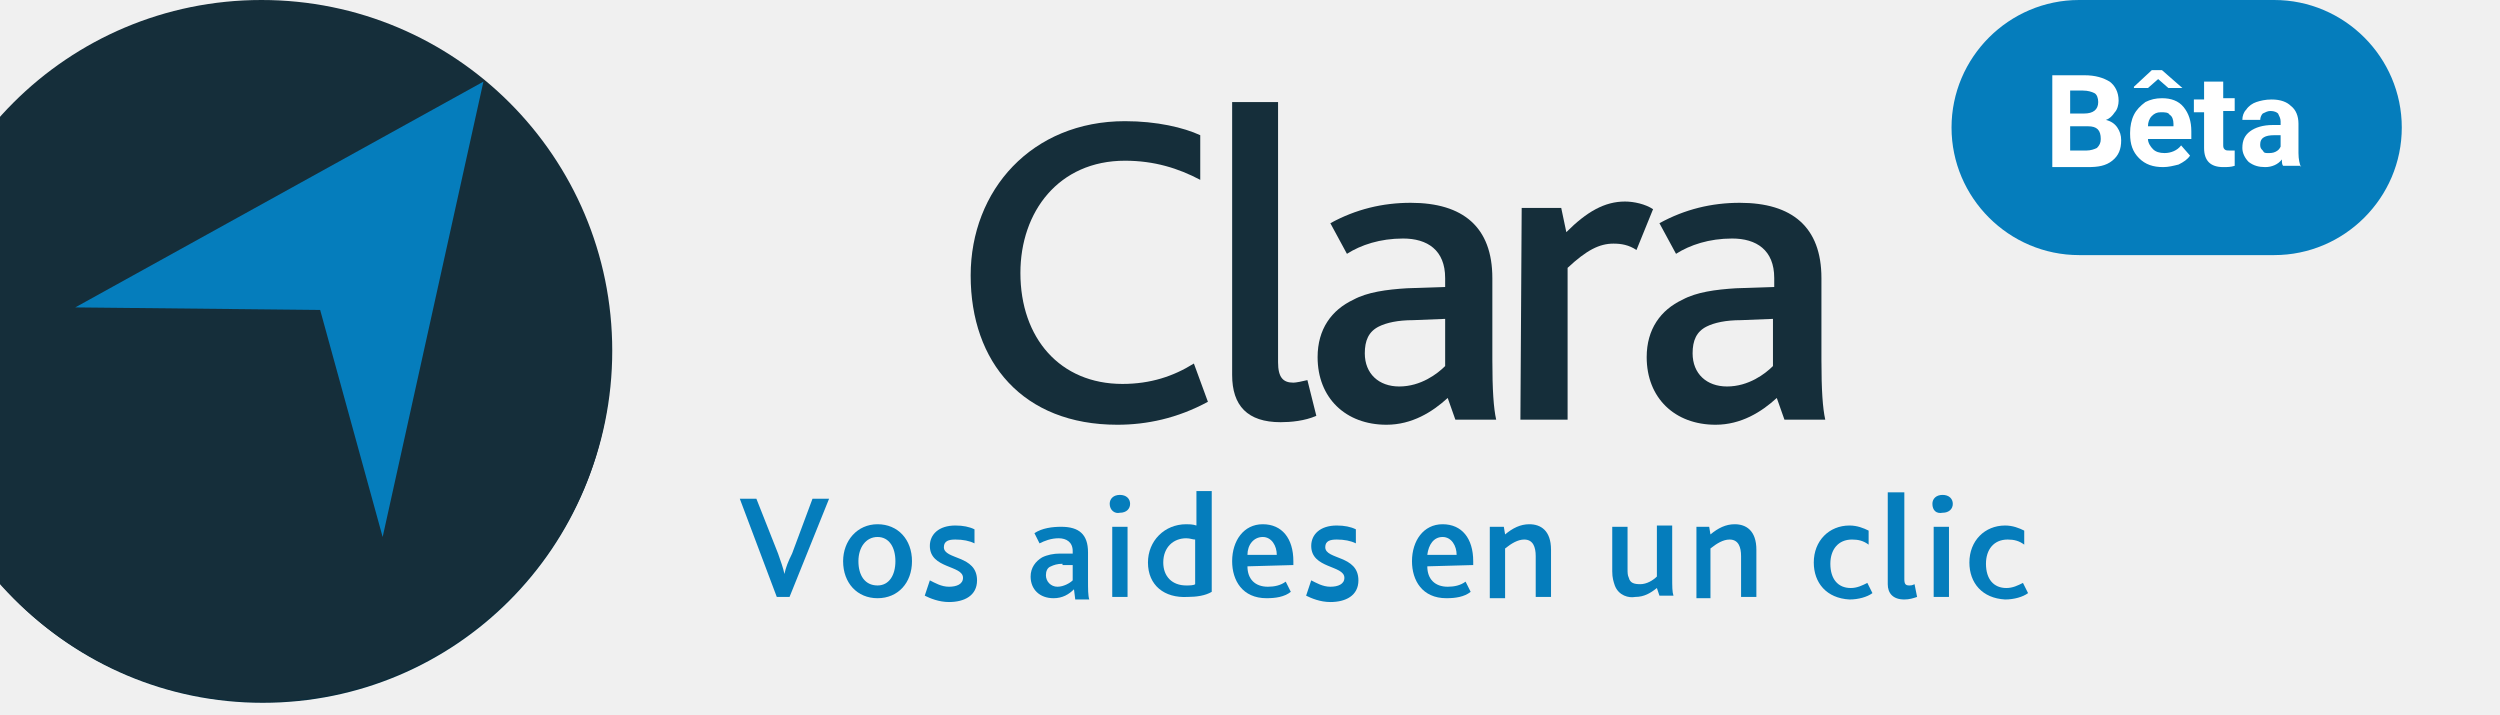
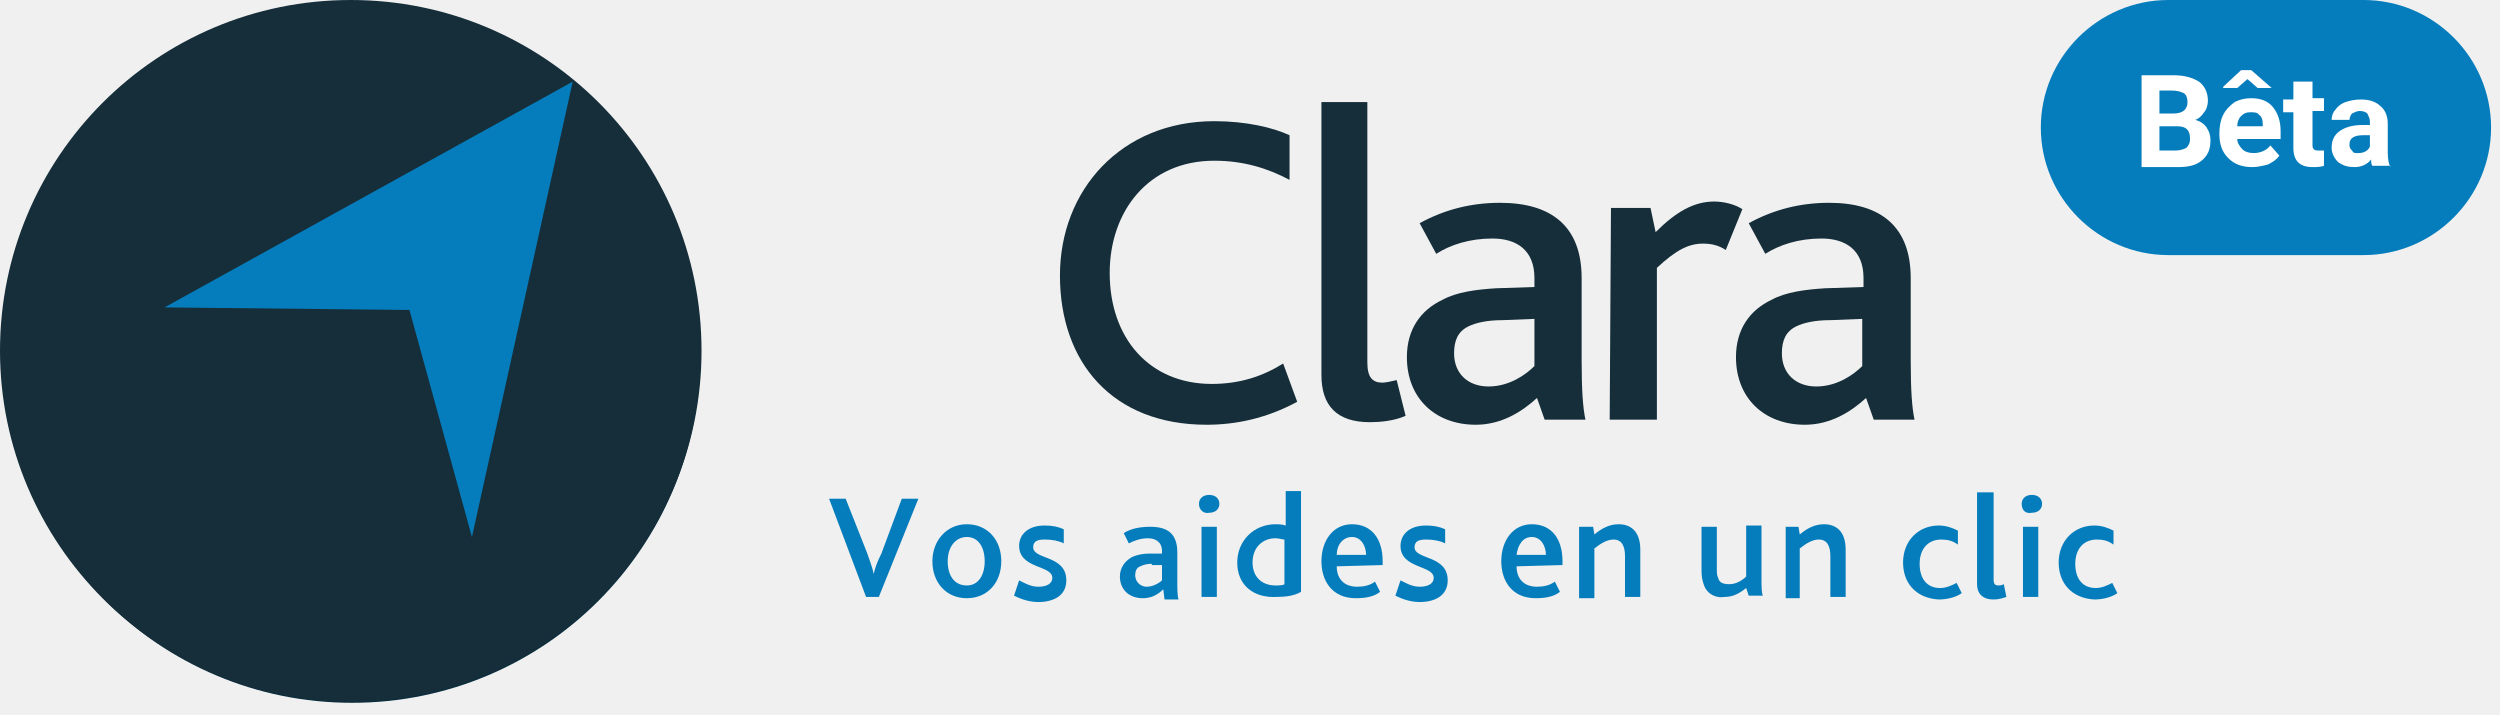
- <svg xmlns="http://www.w3.org/2000/svg" aria-label="Clara, Vos aides en un clic – site en version Bêta" class="svg-logo-clara-black" height="56" id="Calque_1" role="img" space="preserve" style="enable-background:new 0 0 196 56;" version="1.1" viewBox="7 0 196 56" width="196" x="0px" y="0px">
+ <svg xmlns="http://www.w3.org/2000/svg" aria-label="Clara, Vos aides en un clic – site en version Bêta" class="svg-logo-clara-black" height="56" id="Calque_1" role="img" space="preserve" style="enable-background:new 0 0 196 56;" version="1.1" viewBox="7 0 182 56" width="196" x="0px" y="0px">
  <style type="text/css">.logo-st0{fill:#057DBC;}  .logo-st1{fill:#152E3A;}  .logo-st2{fill:#0B2D3D;}  .logo-st3{fill:#FFFFFF;}</style>
  <path class="logo-st0" d="M65,39.1h1.3l1.7,4.3c0.2,0.6,0.4,1.1,0.5,1.6h0c0.1-0.5,0.3-1,0.6-1.6l1.6-4.3h1.3l-3.1,7.7  h-1L65,39.1z" id="path3_fill" />
  <path class="logo-st0" d="M73.1,44c0-1.6,1.1-2.9,2.7-2.9c1.6,0,2.7,1.2,2.7,2.9s-1.1,2.9-2.7,2.9  C74.2,46.9,73.1,45.7,73.1,44z M77.2,44c0-1.1-0.5-1.9-1.4-1.9s-1.5,0.8-1.5,1.9c0,1.1,0.5,1.9,1.5,1.9C76.7,45.9,77.2,45.1,77.2,44  z" id="path4_fill" />
  <path class="logo-st0" d="M79.9,45.5c0.4,0.2,0.9,0.5,1.5,0.5s1.1-0.2,1.1-0.7c0-1-2.6-0.7-2.6-2.5c0-0.9,0.7-1.6,2-1.6  c0.6,0,1.1,0.1,1.5,0.3v1.1c-0.4-0.2-0.9-0.3-1.5-0.3c-0.5,0-0.9,0.1-0.9,0.6c0,1,2.6,0.6,2.6,2.6c0,1.2-1,1.7-2.2,1.7  c-0.8,0-1.5-0.3-1.9-0.5L79.9,45.5z" id="path5_fill" />
  <path class="logo-st0" d="M91.2,46.2c-0.4,0.4-0.9,0.7-1.6,0.7c-1.1,0-1.8-0.7-1.8-1.7c0-0.7,0.4-1.2,0.9-1.5  c0.4-0.2,0.9-0.3,1.4-0.3l1,0v-0.2c0-0.7-0.5-1-1.1-1c-0.6,0-1.1,0.2-1.5,0.4l-0.4-0.8c0.6-0.4,1.4-0.5,2.1-0.5c1.4,0,2.1,0.6,2.1,2  v2.1c0,0.8,0,1.3,0.1,1.6h-1.1L91.2,46.2z M90.3,44.2c-0.4,0-0.7,0.1-0.9,0.2c-0.3,0.1-0.4,0.4-0.4,0.7c0,0.5,0.4,0.9,0.9,0.9  s1-0.3,1.2-0.5v-1.2H90.3z" id="path6_fill" />
  <path class="logo-st0" d="M94,39.5c0-0.4,0.3-0.7,0.8-0.7c0.5,0,0.8,0.3,0.8,0.7s-0.3,0.7-0.8,0.7  C94.4,40.3,94,40,94,39.5z M94.2,41.3h1.2v5.5h-1.2V41.3z" id="path7_fill" />
  <path class="logo-st0" d="M97,44.1c0-1.7,1.3-3,3-3c0.2,0,0.5,0,0.8,0.1v-2.7h1.2v7.9c-0.5,0.3-1.2,0.4-1.9,0.4  C98.3,46.9,97,45.9,97,44.1z M100.7,45.8v-3.5c-0.2,0-0.4-0.1-0.7-0.1c-1,0-1.8,0.7-1.8,1.9c0,1.1,0.7,1.8,1.8,1.8  C100.2,45.9,100.6,45.9,100.7,45.8z" id="path8_fill" />
  <path class="logo-st0" d="M104.8,44.4c0,1,0.6,1.6,1.6,1.6c0.5,0,1-0.1,1.4-0.4l0.4,0.8c-0.5,0.4-1.2,0.5-1.9,0.5  c-1.9,0-2.7-1.4-2.7-2.9c0-1.6,0.9-2.9,2.4-2.9c1.5,0,2.4,1.1,2.4,2.9v0.3L104.8,44.4z M107.1,43.5c0-0.7-0.4-1.4-1.1-1.4  c-0.7,0-1.2,0.6-1.2,1.4H107.1z" id="path9_fill" />
  <path class="logo-st0" d="M109.8,45.5c0.4,0.2,0.9,0.5,1.5,0.5s1.1-0.2,1.1-0.7c0-1-2.6-0.7-2.6-2.5  c0-0.9,0.7-1.6,2-1.6c0.6,0,1.1,0.1,1.5,0.3v1.1c-0.4-0.2-0.9-0.3-1.5-0.3c-0.5,0-0.9,0.1-0.9,0.6c0,1,2.6,0.6,2.6,2.6  c0,1.2-1,1.7-2.2,1.7c-0.8,0-1.5-0.3-1.9-0.5L109.8,45.5z" id="path10_fill" />
  <path class="logo-st0" d="M118.9,44.4c0,1,0.6,1.6,1.6,1.6c0.5,0,1-0.1,1.4-0.4l0.4,0.8c-0.5,0.4-1.2,0.5-1.9,0.5  c-1.9,0-2.7-1.4-2.7-2.9c0-1.6,0.9-2.9,2.4-2.9c1.5,0,2.4,1.1,2.4,2.9v0.3L118.9,44.4z M121.2,43.5c0-0.7-0.4-1.4-1.1-1.4  c-0.7,0-1.1,0.6-1.2,1.4H121.2z" id="path11_fill" />
  <path class="logo-st0" d="M123.9,41.3h1l0.1,0.6c0.6-0.5,1.2-0.8,1.9-0.8c0.9,0,1.7,0.5,1.7,2v3.7h-1.2v-3.2  c0-0.7-0.2-1.3-0.9-1.3c-0.5,0-1,0.3-1.5,0.7v3.9h-1.2V41.3z" id="path12_fill" />
  <path class="logo-st0" d="M133.6,45.9c-0.1-0.3-0.2-0.6-0.2-1.1v-3.5h1.2v3.3c0,0.3,0,0.5,0.1,0.7  c0.1,0.4,0.4,0.5,0.9,0.5c0.5,0,1-0.3,1.3-0.6v-4h1.2v4c0,0.8,0,1.2,0.1,1.5h-1.1l-0.2-0.6c-0.5,0.4-1,0.7-1.7,0.7  C134.7,46.9,133.9,46.7,133.6,45.9z" id="path13_fill" />
  <path class="logo-st0" d="M140,41.3h1l0.1,0.6c0.6-0.5,1.2-0.8,1.9-0.8c0.9,0,1.7,0.5,1.7,2v3.7h-1.2v-3.2  c0-0.7-0.2-1.3-0.9-1.3c-0.5,0-1,0.3-1.5,0.7v3.9H140V41.3z" id="path14_fill" />
  <path class="logo-st0" d="M149.2,44.1c0-1.7,1.2-2.9,2.8-2.9c0.6,0,1.1,0.2,1.5,0.4v1.1c-0.4-0.3-0.8-0.4-1.3-0.4  c-1.1,0-1.7,0.8-1.7,1.9c0,1.2,0.6,1.9,1.6,1.9c0.5,0,0.9-0.2,1.3-0.4l0.4,0.8c-0.4,0.3-1.1,0.5-1.8,0.5  C150.2,46.9,149.2,45.7,149.2,44.1z" id="path15_fill" />
  <path class="logo-st0" d="M155.1,38.6h1.2v6.8c0,0.4,0.1,0.5,0.4,0.5c0.1,0,0.2,0,0.4-0.1l0.2,1c-0.3,0.1-0.6,0.2-1,0.2  c-0.9,0-1.3-0.5-1.3-1.2V38.6z" id="path16_fill" />
  <path class="logo-st0" d="M158.5,39.5c0-0.4,0.3-0.7,0.8-0.7c0.5,0,0.8,0.3,0.8,0.7s-0.3,0.7-0.8,0.7  C158.8,40.3,158.5,40,158.5,39.5z M158.6,41.3h1.2v5.5h-1.2V41.3z" id="path17_fill" />
  <path class="logo-st0" d="M161.4,44.1c0-1.7,1.2-2.9,2.8-2.9c0.6,0,1.1,0.2,1.5,0.4v1.1c-0.4-0.3-0.8-0.4-1.3-0.4  c-1.1,0-1.7,0.8-1.7,1.9c0,1.2,0.6,1.9,1.6,1.9c0.5,0,0.9-0.2,1.3-0.4l0.4,0.8c-0.4,0.3-1.1,0.5-1.8,0.5  C162.4,46.9,161.4,45.7,161.4,44.1z" id="path18_fill" />
  <path class="logo-st1" d="M101.7,31.5c-2.4,1.3-4.8,1.8-7.1,1.8c-7.4,0-11.5-4.9-11.5-11.7c0-6.7,4.8-12.1,12.1-12.1  c2.5,0,4.6,0.5,5.9,1.1v3.5c-1.7-0.9-3.6-1.5-5.9-1.5c-5.2,0-8.2,4-8.2,8.8c0,5.1,3.1,8.7,8,8.7c2.2,0,4-0.6,5.6-1.6L101.7,31.5z" id="path19_fill" />
  <path class="logo-st1" d="M103.5,8h3.7v20.4c0,1.2,0.4,1.6,1.2,1.6c0.2,0,0.7-0.1,1.1-0.2l0.7,2.8  c-0.9,0.4-2,0.5-2.8,0.5c-2.6,0-3.8-1.3-3.8-3.7V8z" id="path20_fill" />
  <path class="logo-st1" d="M120.5,31.2c-1.2,1.1-2.8,2.1-4.8,2.1c-3.2,0-5.4-2.1-5.4-5.3c0-2.2,1.1-3.7,2.8-4.5  c1.1-0.6,2.6-0.8,4.2-0.9l3-0.1v-0.7c0-2.2-1.4-3.1-3.3-3.1c-1.8,0-3.3,0.5-4.4,1.2l-1.3-2.4c2-1.1,4.1-1.6,6.3-1.6  c4.1,0,6.4,1.9,6.4,5.9v6.4c0,2.4,0.1,3.8,0.3,4.7h-3.2L120.5,31.2z M117.8,25.1c-1.2,0-2.1,0.2-2.7,0.5c-0.8,0.4-1.1,1.1-1.1,2.1  c0,1.6,1.1,2.6,2.7,2.6c1.7,0,3-1,3.6-1.6v-3.7L117.8,25.1z" id="path21_fill" />
  <path class="logo-st1" d="M126.3,16.3h3.1l0.4,1.9c1.6-1.6,3-2.4,4.6-2.4c0.7,0,1.6,0.2,2.2,0.6l-1.3,3.2  c-0.6-0.4-1.2-0.5-1.8-0.5c-1.1,0-2.1,0.5-3.6,1.9v11.9h-3.7L126.3,16.3z" id="path22_fill" />
  <path class="logo-st1" d="M146.3,31.2c-1.2,1.1-2.8,2.1-4.8,2.1c-3.2,0-5.4-2.1-5.4-5.3c0-2.2,1.1-3.7,2.8-4.5  c1.1-0.6,2.6-0.8,4.2-0.9l3-0.1v-0.7c0-2.2-1.4-3.1-3.3-3.1c-1.8,0-3.3,0.5-4.4,1.2l-1.3-2.4c2-1.1,4.1-1.6,6.3-1.6  c4.1,0,6.4,1.9,6.4,5.9v6.4c0,2.4,0.1,3.8,0.3,4.7h-3.2L146.3,31.2z M143.5,25.1c-1.2,0-2.1,0.2-2.7,0.5c-0.8,0.4-1.1,1.1-1.1,2.1  c0,1.6,1.1,2.6,2.7,2.6c1.7,0,3-1,3.6-1.6v-3.7L143.5,25.1z" id="path23_fill" />
  <path class="logo-st2" d="M54.9,27.8c0,15.1-12.2,27.3-27.3,27.3S0.3,42.9,0.3,27.8S12.5,0.5,27.6,0.5  C42.7,0.5,54.9,12.7,54.9,27.8z" id="path2_fill" />
  <path class="logo-st1" d="M55,27.5c0,15.2-12.3,27.5-27.5,27.5S0,42.6,0,27.5C0,12.3,12.3,0,27.5,0  C42.7,0,55,12.3,55,27.5z" id="path24_fill" />
  <path class="logo-st0" d="M12.9,24.1l19.2,0.2L37,42.1l7.9-35.7L12.9,24.1z" id="path25_fill" />
  <path class="logo-st0" d="M185.3,0H170c-5.5,0-10,4.5-10,10c0,5.5,4.5,10,10,10h15.3c5.5,0,10-4.5,10-10  C195.3,4.5,190.8,0,185.3,0z" id="path26_fill" />
  <path class="logo-st3" d="M167.9,13V5.9h2.5c0.9,0,1.5,0.2,2,0.5c0.4,0.3,0.7,0.8,0.7,1.5c0,0.3-0.1,0.7-0.3,0.9  c-0.2,0.3-0.4,0.5-0.7,0.6c0.4,0.1,0.7,0.3,0.9,0.6c0.2,0.3,0.3,0.6,0.3,1c0,0.7-0.2,1.2-0.7,1.6s-1.1,0.5-1.9,0.5H167.9z   M169.3,9.9v1.9h1.3c0.3,0,0.6-0.1,0.8-0.2c0.2-0.2,0.3-0.4,0.3-0.7c0-0.7-0.3-1-1-1H169.3z M169.3,8.9h1.1c0.7,0,1.1-0.3,1.1-0.9  c0-0.3-0.1-0.6-0.3-0.7c-0.2-0.1-0.5-0.2-0.9-0.2h-1V8.9z M176.6,13.1c-0.8,0-1.4-0.2-1.9-0.7c-0.5-0.5-0.7-1.1-0.7-1.9v-0.1  c0-0.5,0.1-1,0.3-1.4c0.2-0.4,0.5-0.7,0.9-1c0.4-0.2,0.8-0.3,1.3-0.3c0.7,0,1.3,0.2,1.7,0.7c0.4,0.5,0.6,1.1,0.6,1.9v0.6h-3.4  c0,0.3,0.2,0.6,0.4,0.8c0.2,0.2,0.5,0.3,0.9,0.3c0.5,0,1-0.2,1.3-0.6l0.7,0.8c-0.2,0.3-0.5,0.5-0.9,0.7  C177.4,13,177,13.1,176.6,13.1z M176.4,8.8c-0.3,0-0.5,0.1-0.7,0.3c-0.2,0.2-0.3,0.5-0.3,0.8h2V9.7c0-0.3-0.1-0.6-0.3-0.7  C177,8.8,176.7,8.8,176.4,8.8z M178.1,6.9L178.1,6.9L177,6.9l-0.8-0.7l-0.8,0.7h-1.1V6.8l1.4-1.3h0.8L178.1,6.9z M181.3,6.4v1.3h0.9  v1h-0.9v2.6c0,0.2,0,0.3,0.1,0.4c0.1,0.1,0.2,0.1,0.4,0.1c0.2,0,0.3,0,0.4,0V13c-0.3,0.1-0.6,0.1-0.9,0.1c-1,0-1.5-0.5-1.5-1.5V8.8  h-0.8v-1h0.8V6.4H181.3z M186,13c-0.1-0.1-0.1-0.3-0.1-0.5c-0.3,0.4-0.8,0.6-1.3,0.6c-0.5,0-0.9-0.1-1.3-0.4  c-0.3-0.3-0.5-0.7-0.5-1.1c0-0.6,0.2-1,0.6-1.3c0.4-0.3,1-0.5,1.8-0.5h0.6V9.5c0-0.2-0.1-0.4-0.2-0.6c-0.1-0.1-0.3-0.2-0.6-0.2  c-0.2,0-0.4,0.1-0.6,0.2c-0.1,0.1-0.2,0.3-0.2,0.5h-1.4c0-0.3,0.1-0.6,0.3-0.8c0.2-0.3,0.5-0.5,0.8-0.6c0.3-0.1,0.7-0.2,1.2-0.2  c0.7,0,1.2,0.2,1.5,0.5c0.4,0.3,0.6,0.8,0.6,1.4v2.3c0,0.5,0.1,0.9,0.2,1.1V13H186z M184.8,12c0.2,0,0.4,0,0.6-0.1  c0.2-0.1,0.3-0.2,0.4-0.4v-0.9h-0.5c-0.7,0-1.1,0.2-1.1,0.7l0,0.1c0,0.2,0.1,0.3,0.2,0.4C184.5,12,184.6,12,184.8,12z" id="path27_fill" />
</svg>
